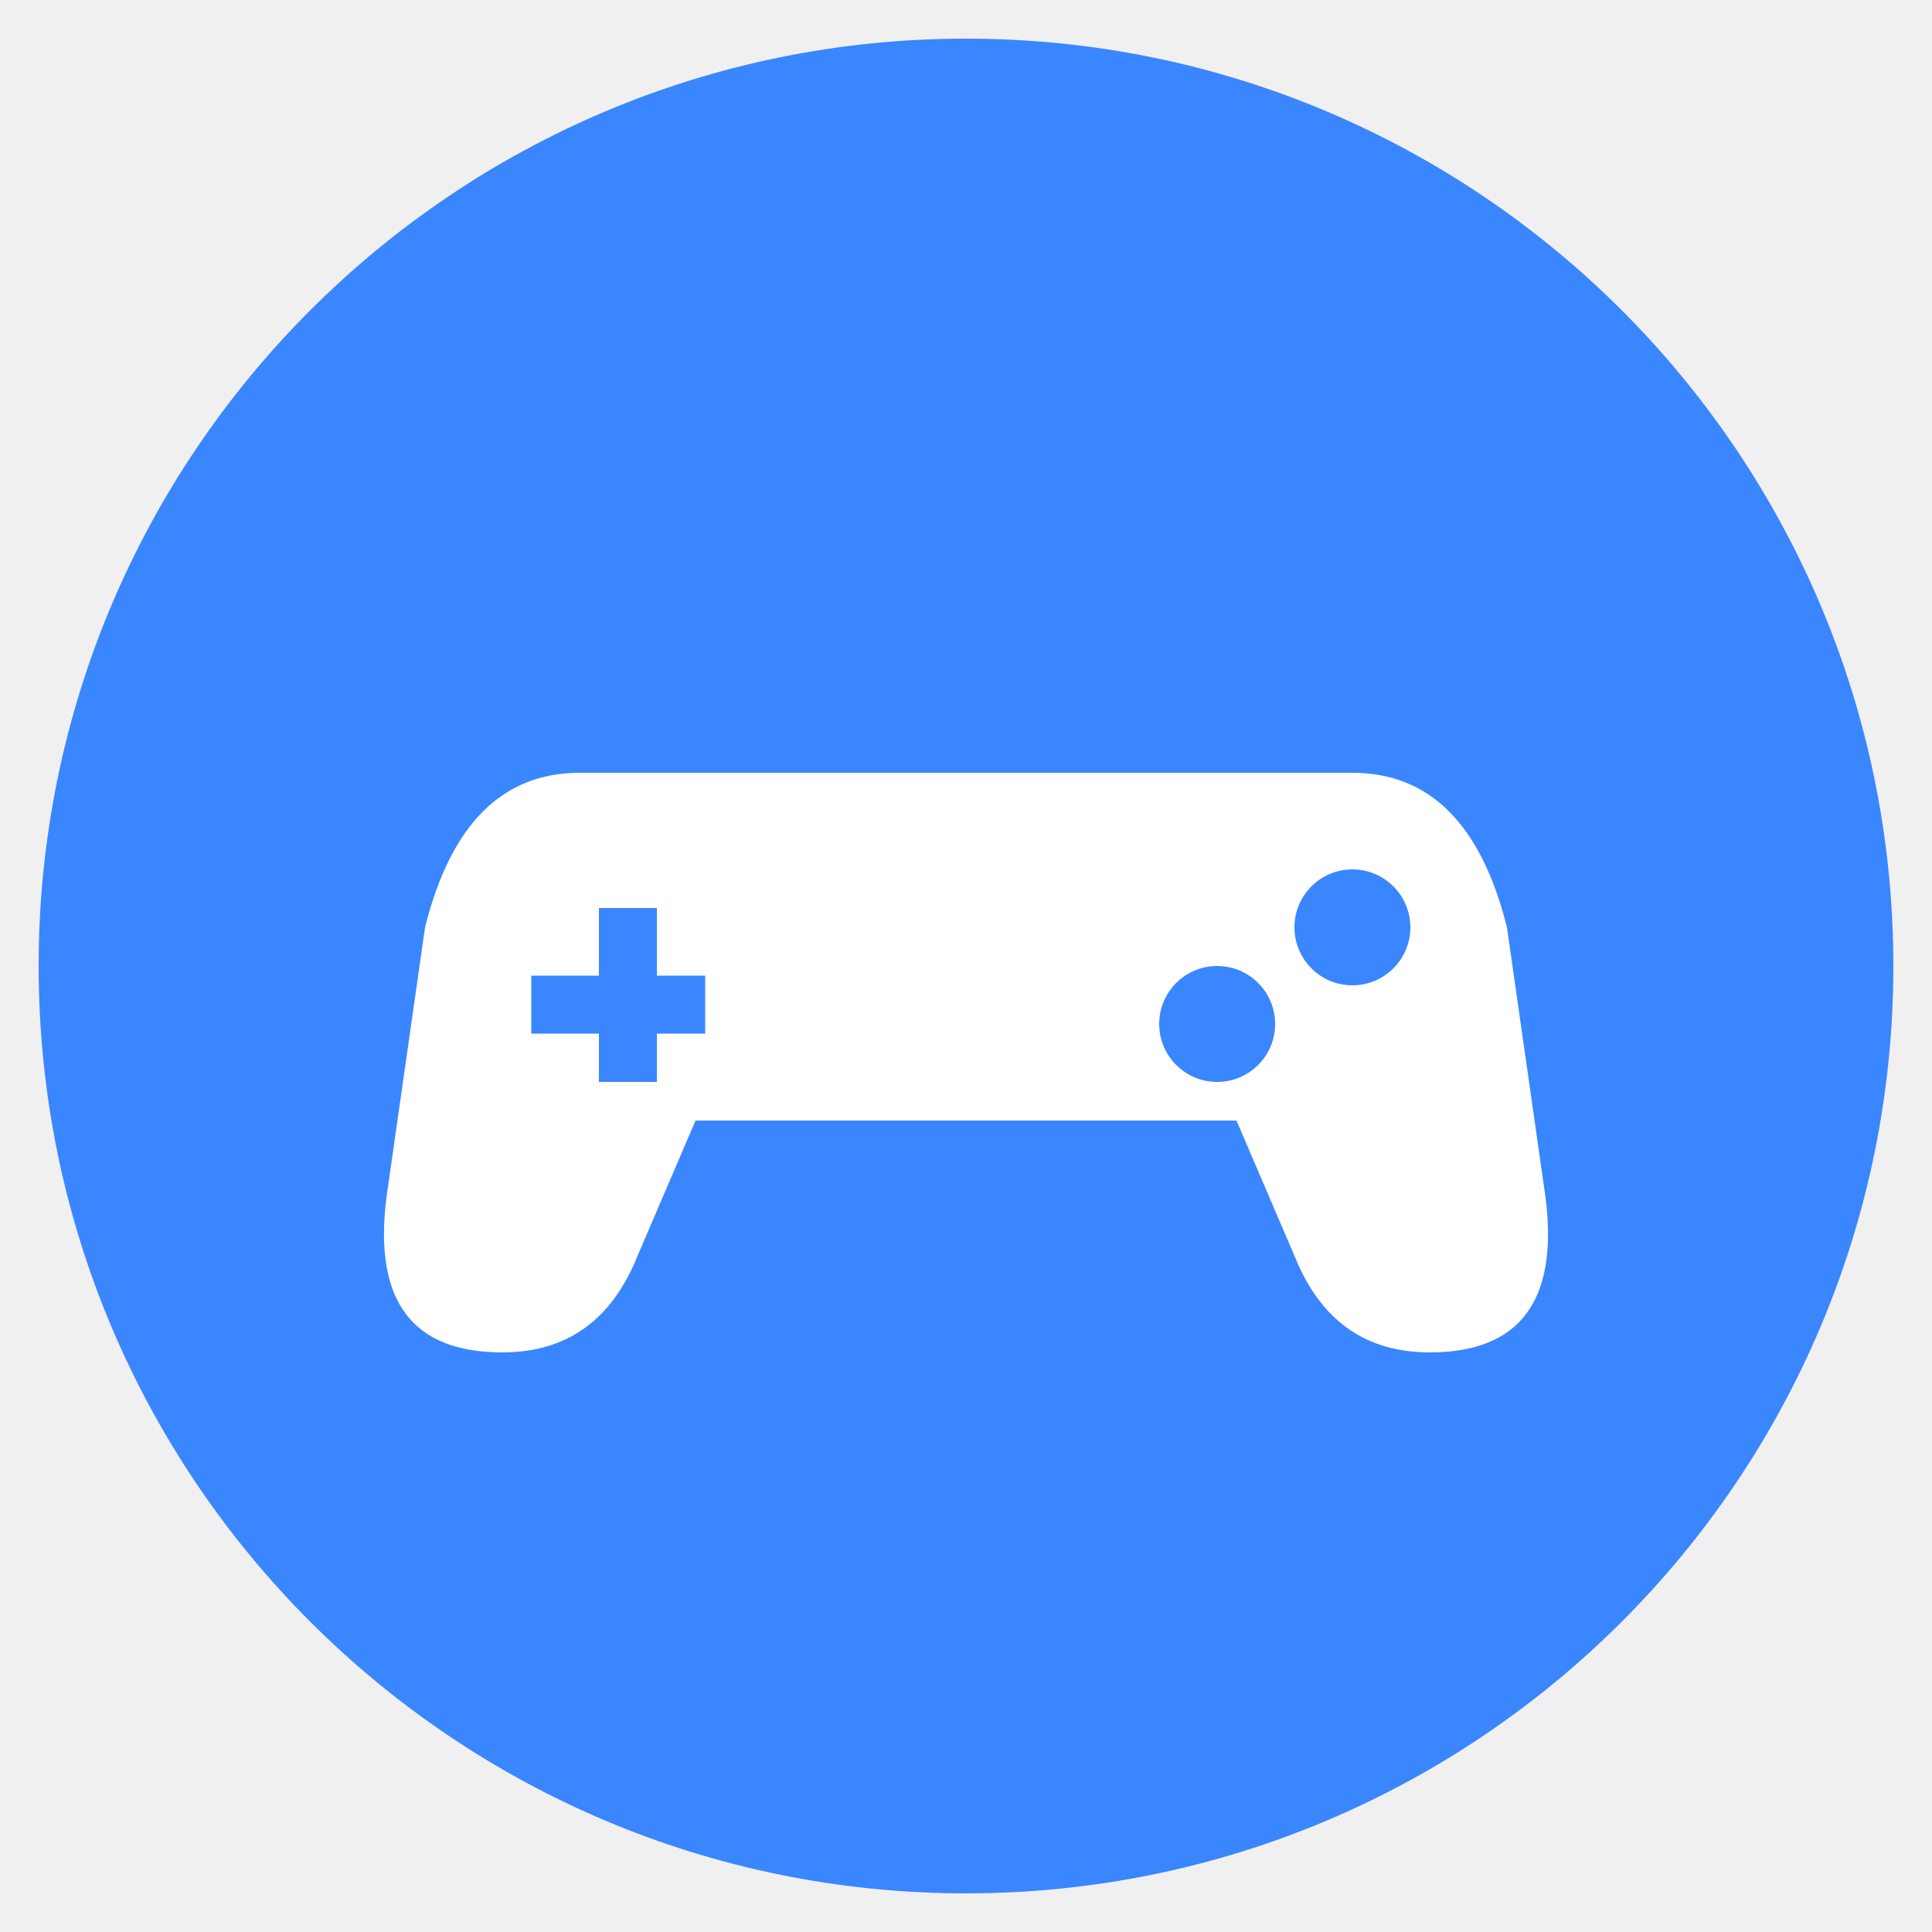
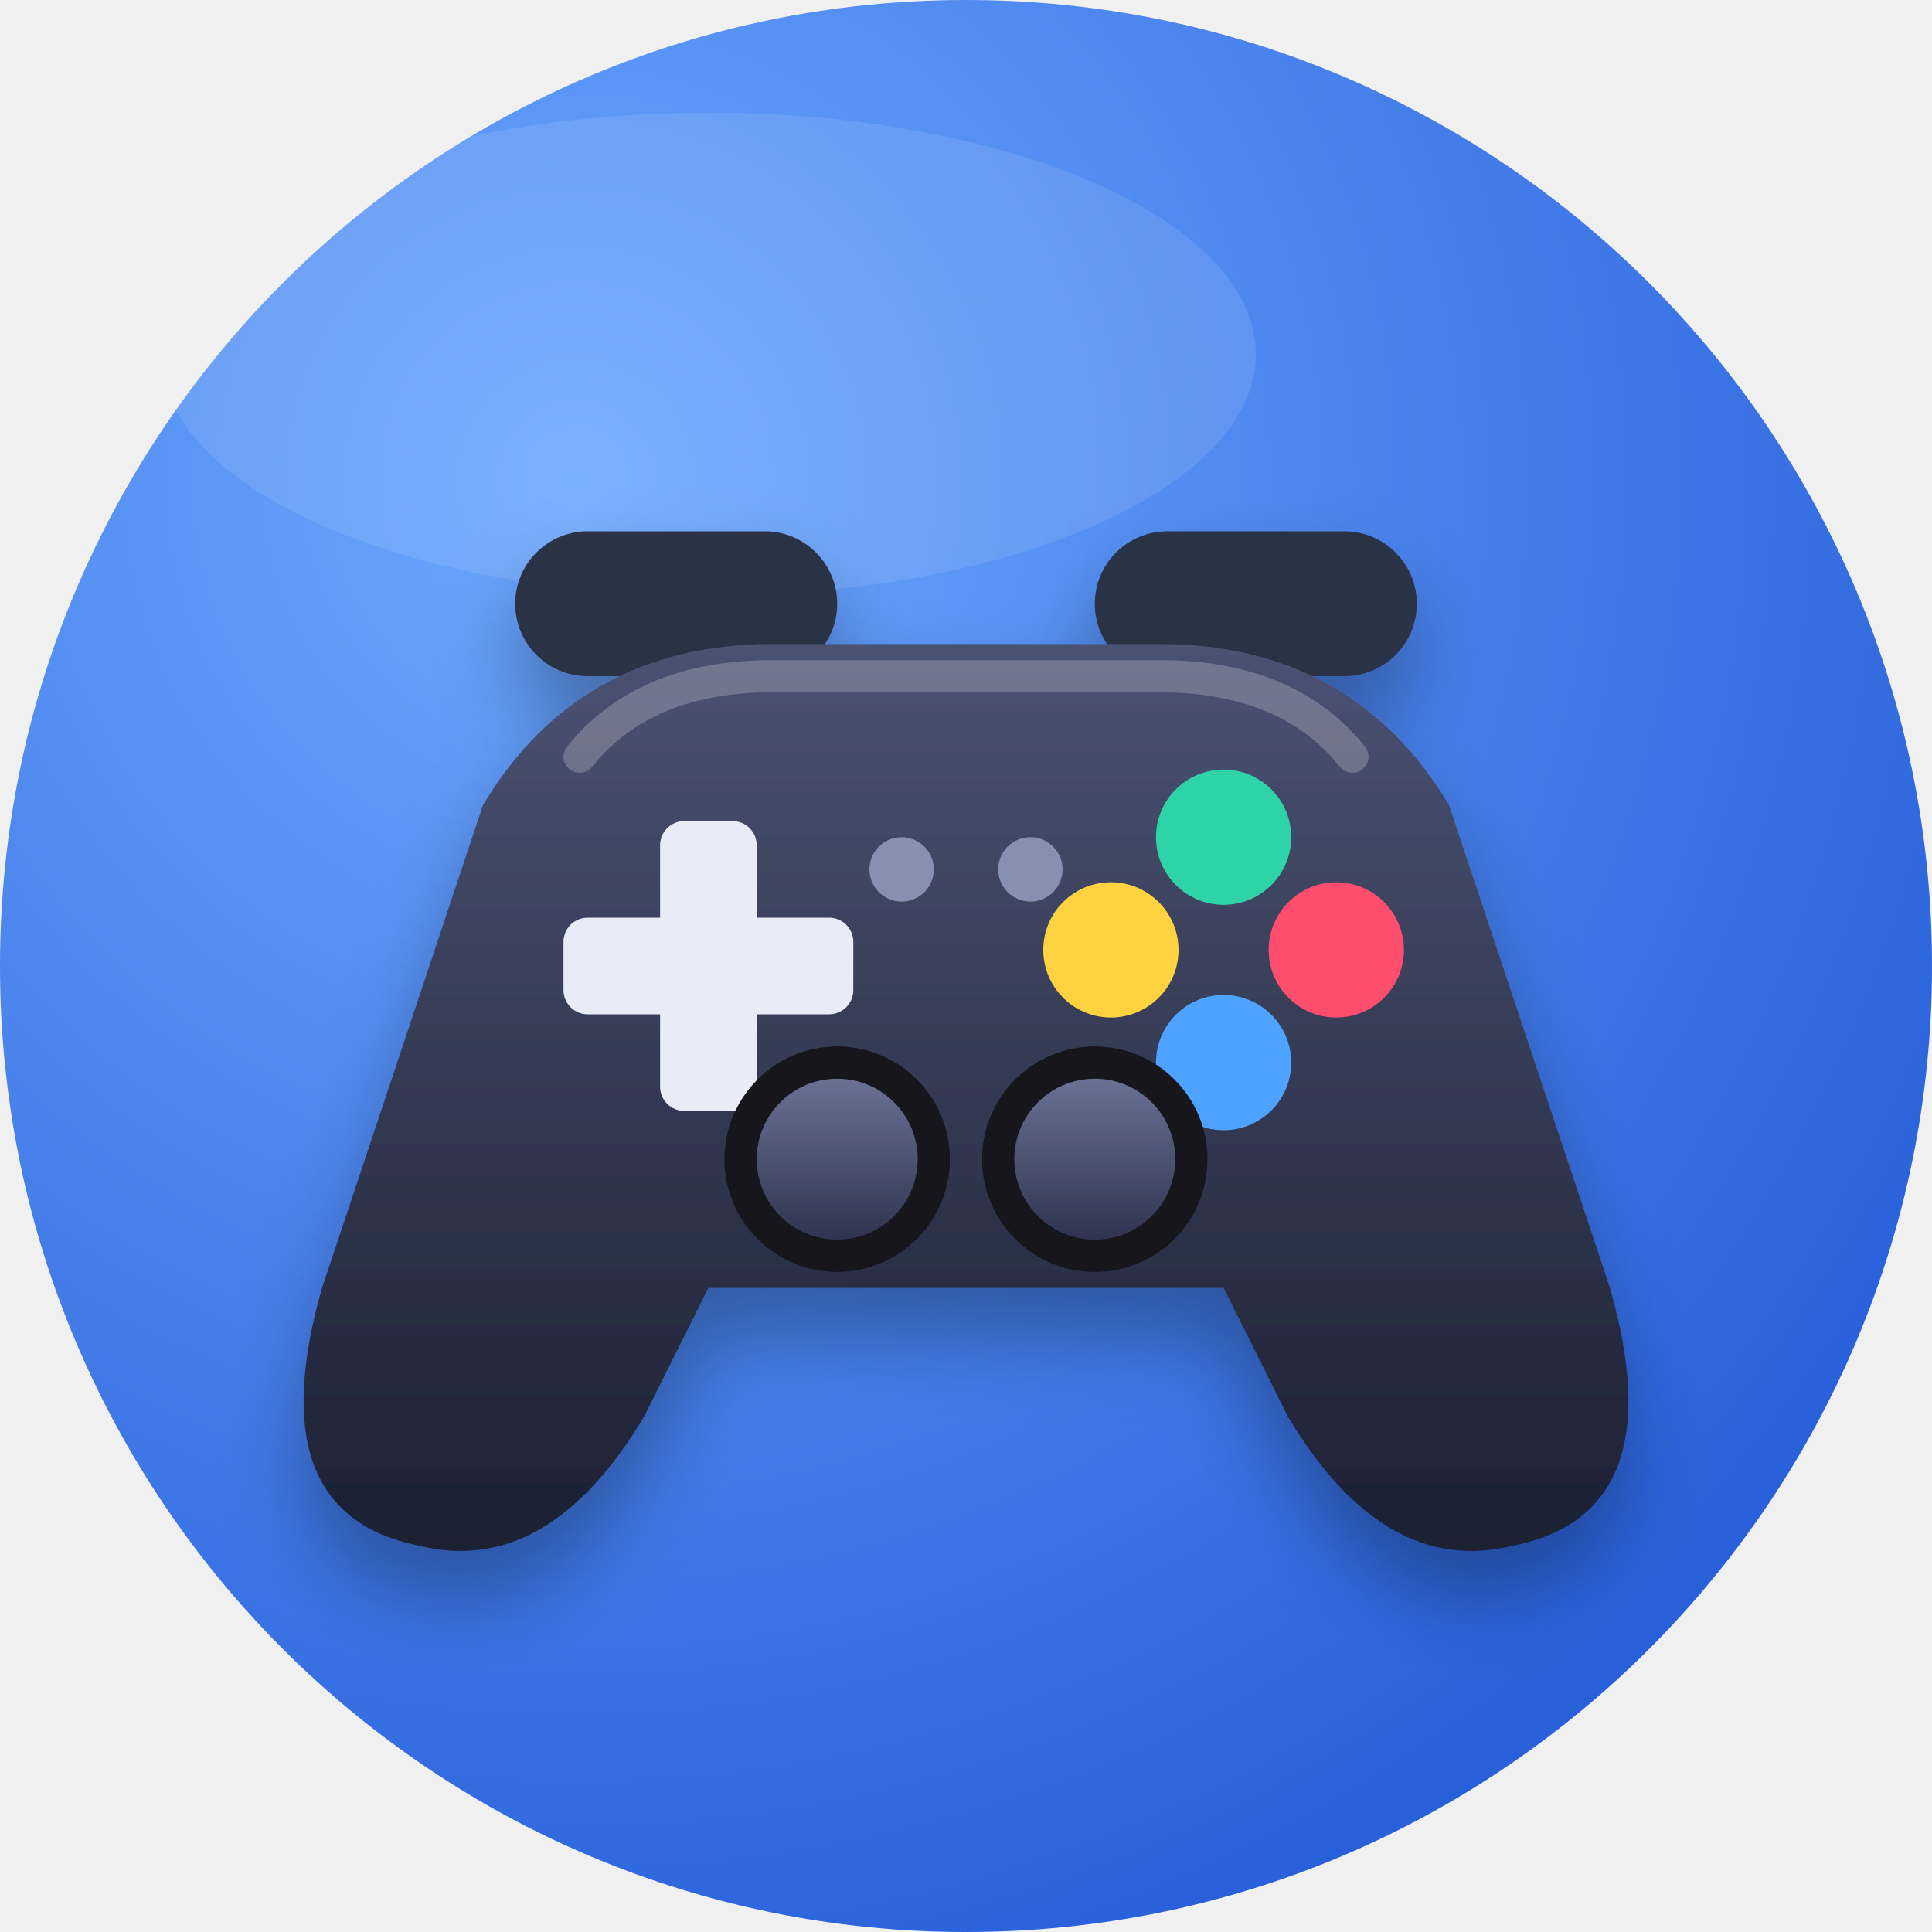
- <svg xmlns="http://www.w3.org/2000/svg" viewBox="0 0 100 100" width="100" height="100">
-   <circle cx="50" cy="50" r="48" fill="#3A86FF" />
-   <g fill="#FFFFFF">
-     <path d="M30 40 Q24 40 22 48 L20 62 Q19 70 26 70 Q31 70 33 65 L36 58 H64 L67 65 Q69 70 74 70 Q81 70 80 62 L78 48 Q76 40 70 40 Z" />
-   </g>
-   <g fill="#3A86FF">
-     <rect x="31" y="47" width="3" height="9" />
-     <rect x="27.5" y="50.5" width="9" height="3" />
-     <circle cx="70" cy="48" r="3" />
-     <circle cx="63" cy="53" r="3" />
+ <svg xmlns="http://www.w3.org/2000/svg" viewBox="0 0 120 120" width="120" height="120" role="img" aria-label="Músicas e Games">
+   <defs>
+     <radialGradient id="musicas-games-bg" cx="30%" cy="25%" r="90%">
+       <stop offset="0" stop-color="#6CA8FF" />
+       <stop offset="1" stop-color="#2158D6" />
+     </radialGradient>
+     <filter id="musicas-games-sh" x="-20%" y="-20%" width="140%" height="150%">
+       <feDropShadow dx="0" dy="3" stdDeviation="2.5" flood-color="#000" flood-opacity=".3" />
+     </filter>
+     <linearGradient id="musicas-games-bd" x1="0" y1="0" x2="0" y2="1">
+       <stop offset="0" stop-color="#4B5273" />
+       <stop offset="1" stop-color="#1C2032" />
+     </linearGradient>
+     <linearGradient id="musicas-games-sk" x1="0" y1="0" x2="0" y2="1">
+       <stop offset="0" stop-color="#6A7194" />
+       <stop offset="1" stop-color="#2E344F" />
+     </linearGradient>
+   </defs>
+   <circle cx="60" cy="60" r="60" fill="url(#musicas-games-bg)" />
+   <ellipse cx="44" cy="22" rx="34" ry="15" fill="#fff" opacity=".10" />
+   <g filter="url(#musicas-games-sh)">
+     <g transform="translate(0 4)">
+       <rect x="32" y="29" width="20" height="9" rx="4.5" fill="#2B3044" />
+       <rect x="68" y="29" width="20" height="9" rx="4.5" fill="#2B3044" />
+       <path d="M30 46 Q36 36 48 36 H72 Q84 36 90 46 L100 76 Q104 90 94 92 Q86 94 80 84 L76 76 H44 L40 84 Q34 94 26 92 Q16 90 20 76 Z" fill="url(#musicas-games-bd)" />
+       <path d="M36 43 Q40 38 48 38 H72 Q80 38 84 43" stroke="#fff" stroke-opacity=".22" stroke-width="2" fill="none" stroke-linecap="round" />
+       <g fill="#E9ECF7">
+         <rect x="41" y="47" width="6" height="18" rx="1.5" />
+         <rect x="35" y="53" width="18" height="6" rx="1.5" />
+       </g>
+       <circle cx="76" cy="48" r="4.2" fill="#2DD4A7" />
+       <circle cx="83" cy="55" r="4.2" fill="#FF4D6D" />
+       <circle cx="76" cy="62" r="4.2" fill="#4DA3FF" />
+       <circle cx="69" cy="55" r="4.2" fill="#FFD23F" />
+       <circle cx="52" cy="68" r="7" fill="#12141F" />
+       <circle cx="52" cy="68" r="5" fill="url(#musicas-games-sk)" />
+       <circle cx="68" cy="68" r="7" fill="#12141F" />
+       <circle cx="68" cy="68" r="5" fill="url(#musicas-games-sk)" />
+       <circle cx="56" cy="50" r="2" fill="#8790B0" />
+       <circle cx="64" cy="50" r="2" fill="#8790B0" />
+     </g>
  </g>
</svg>
